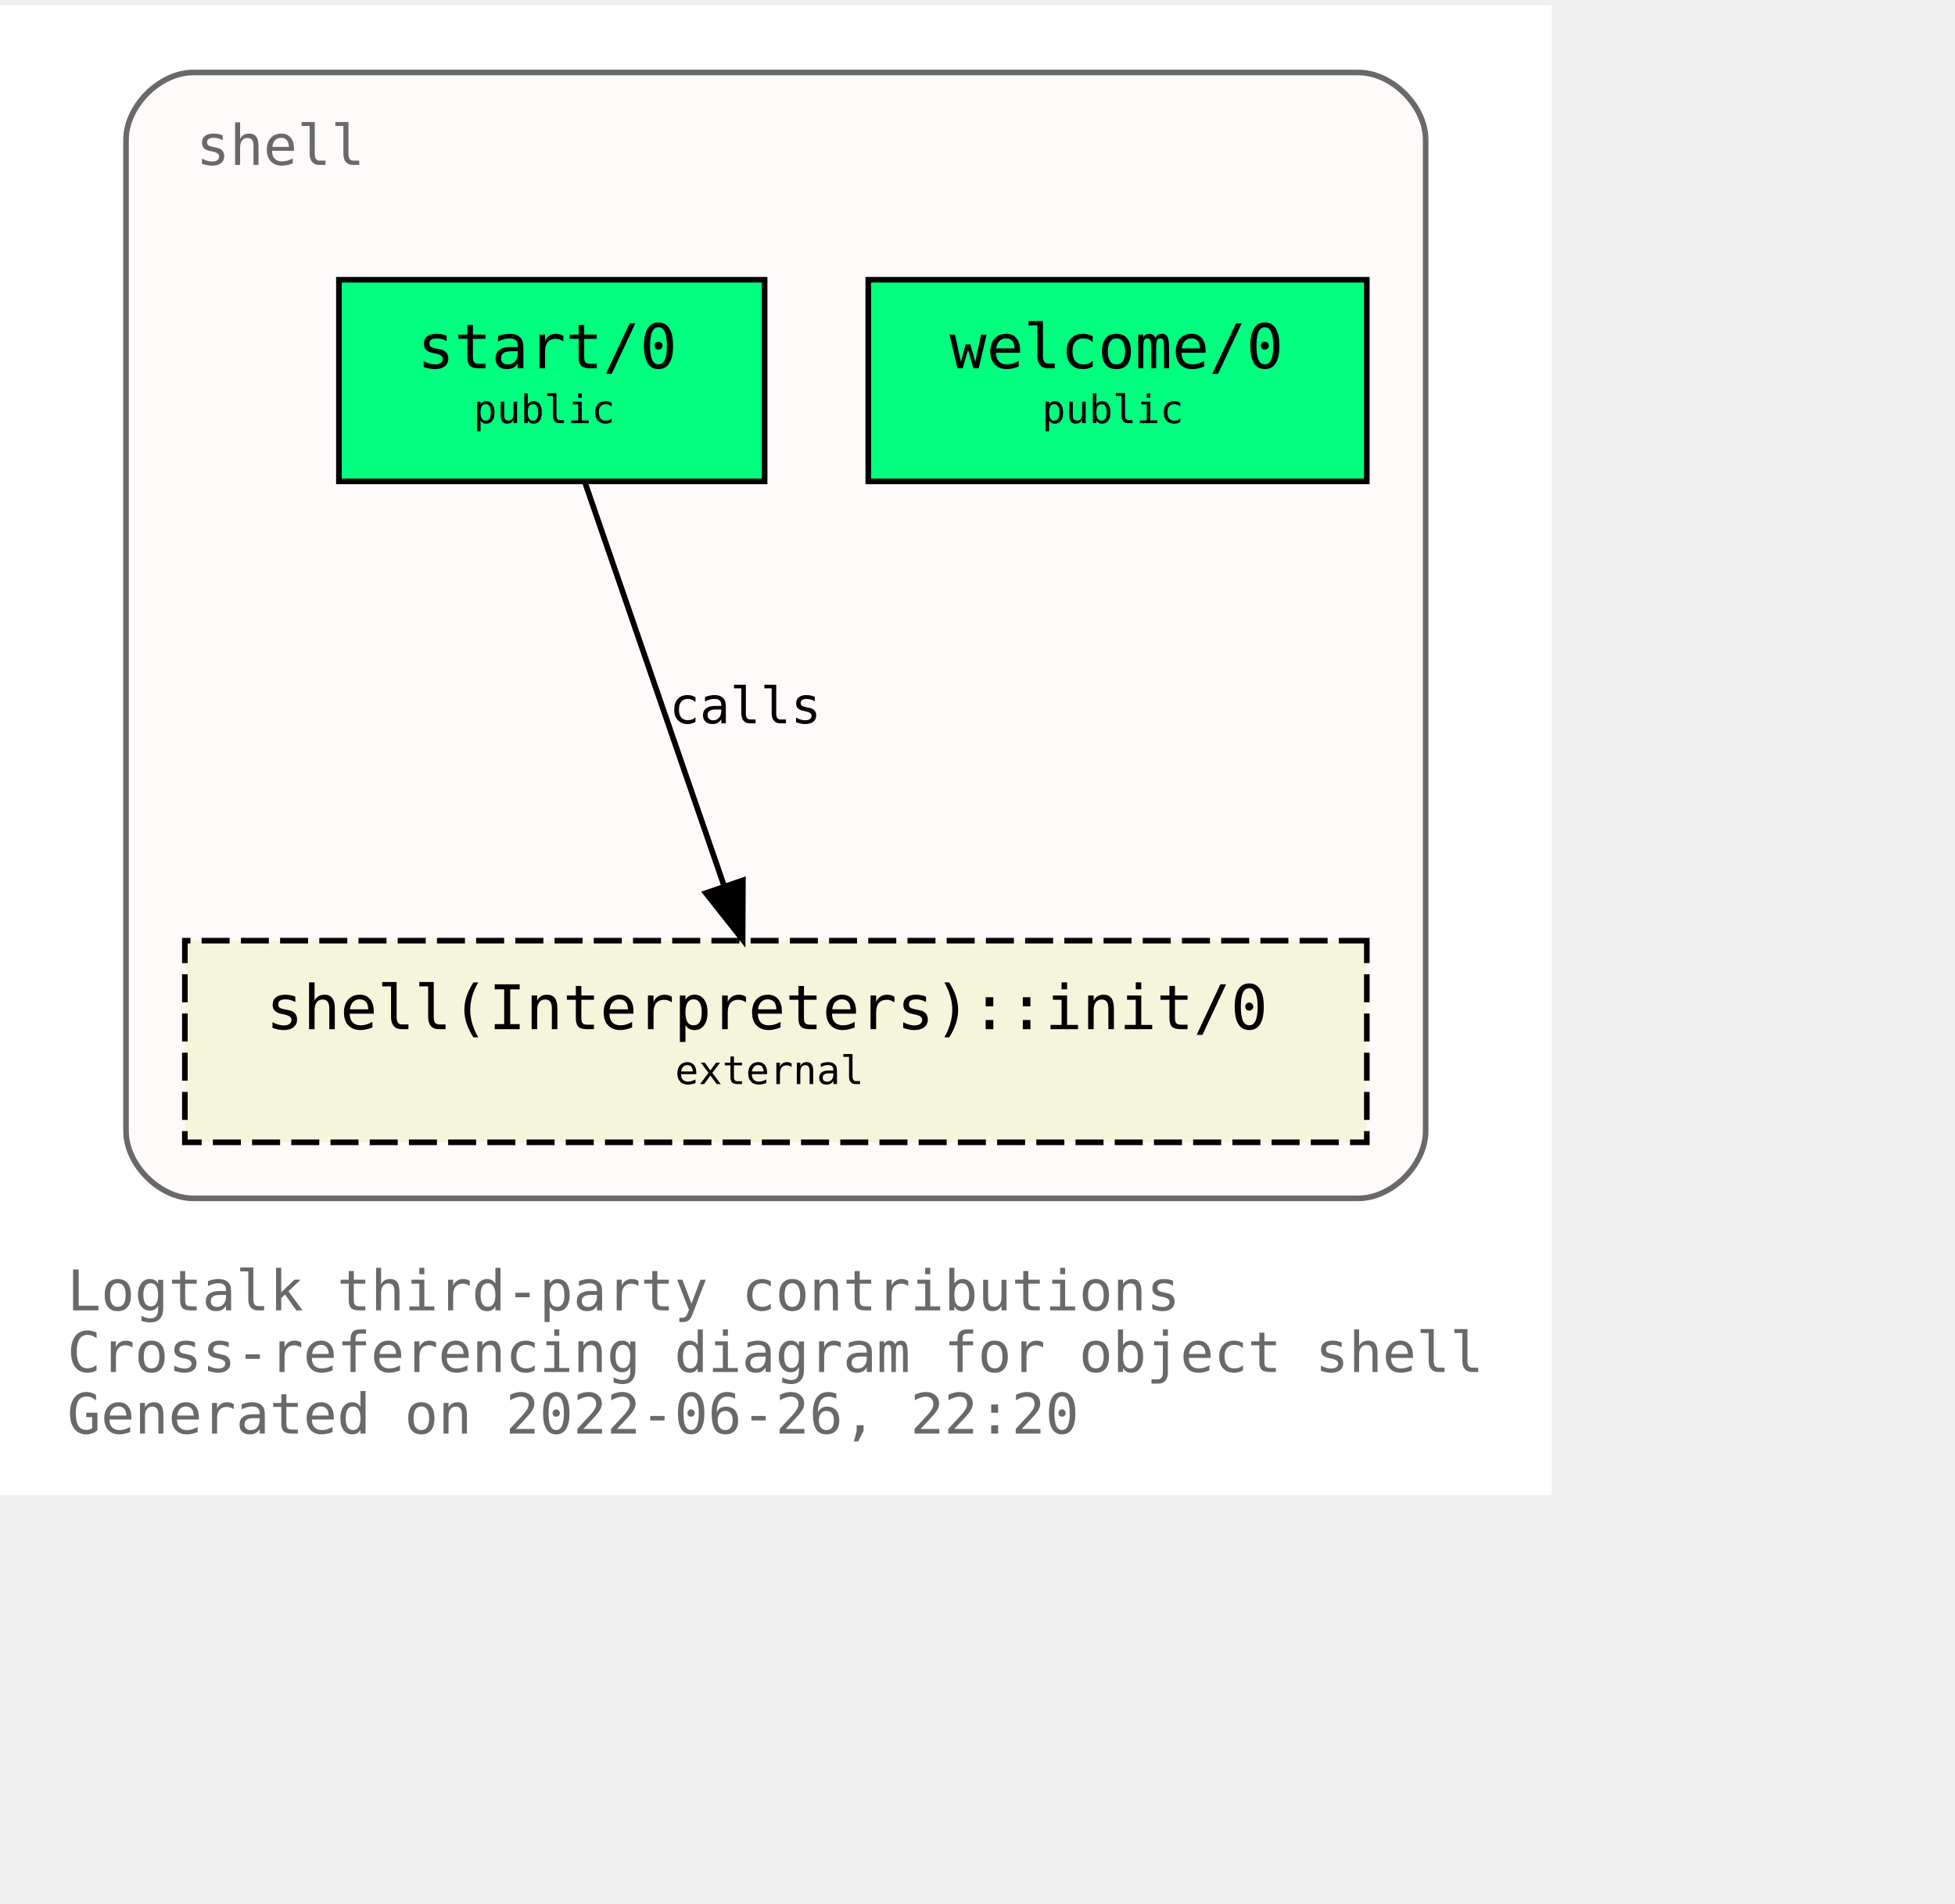
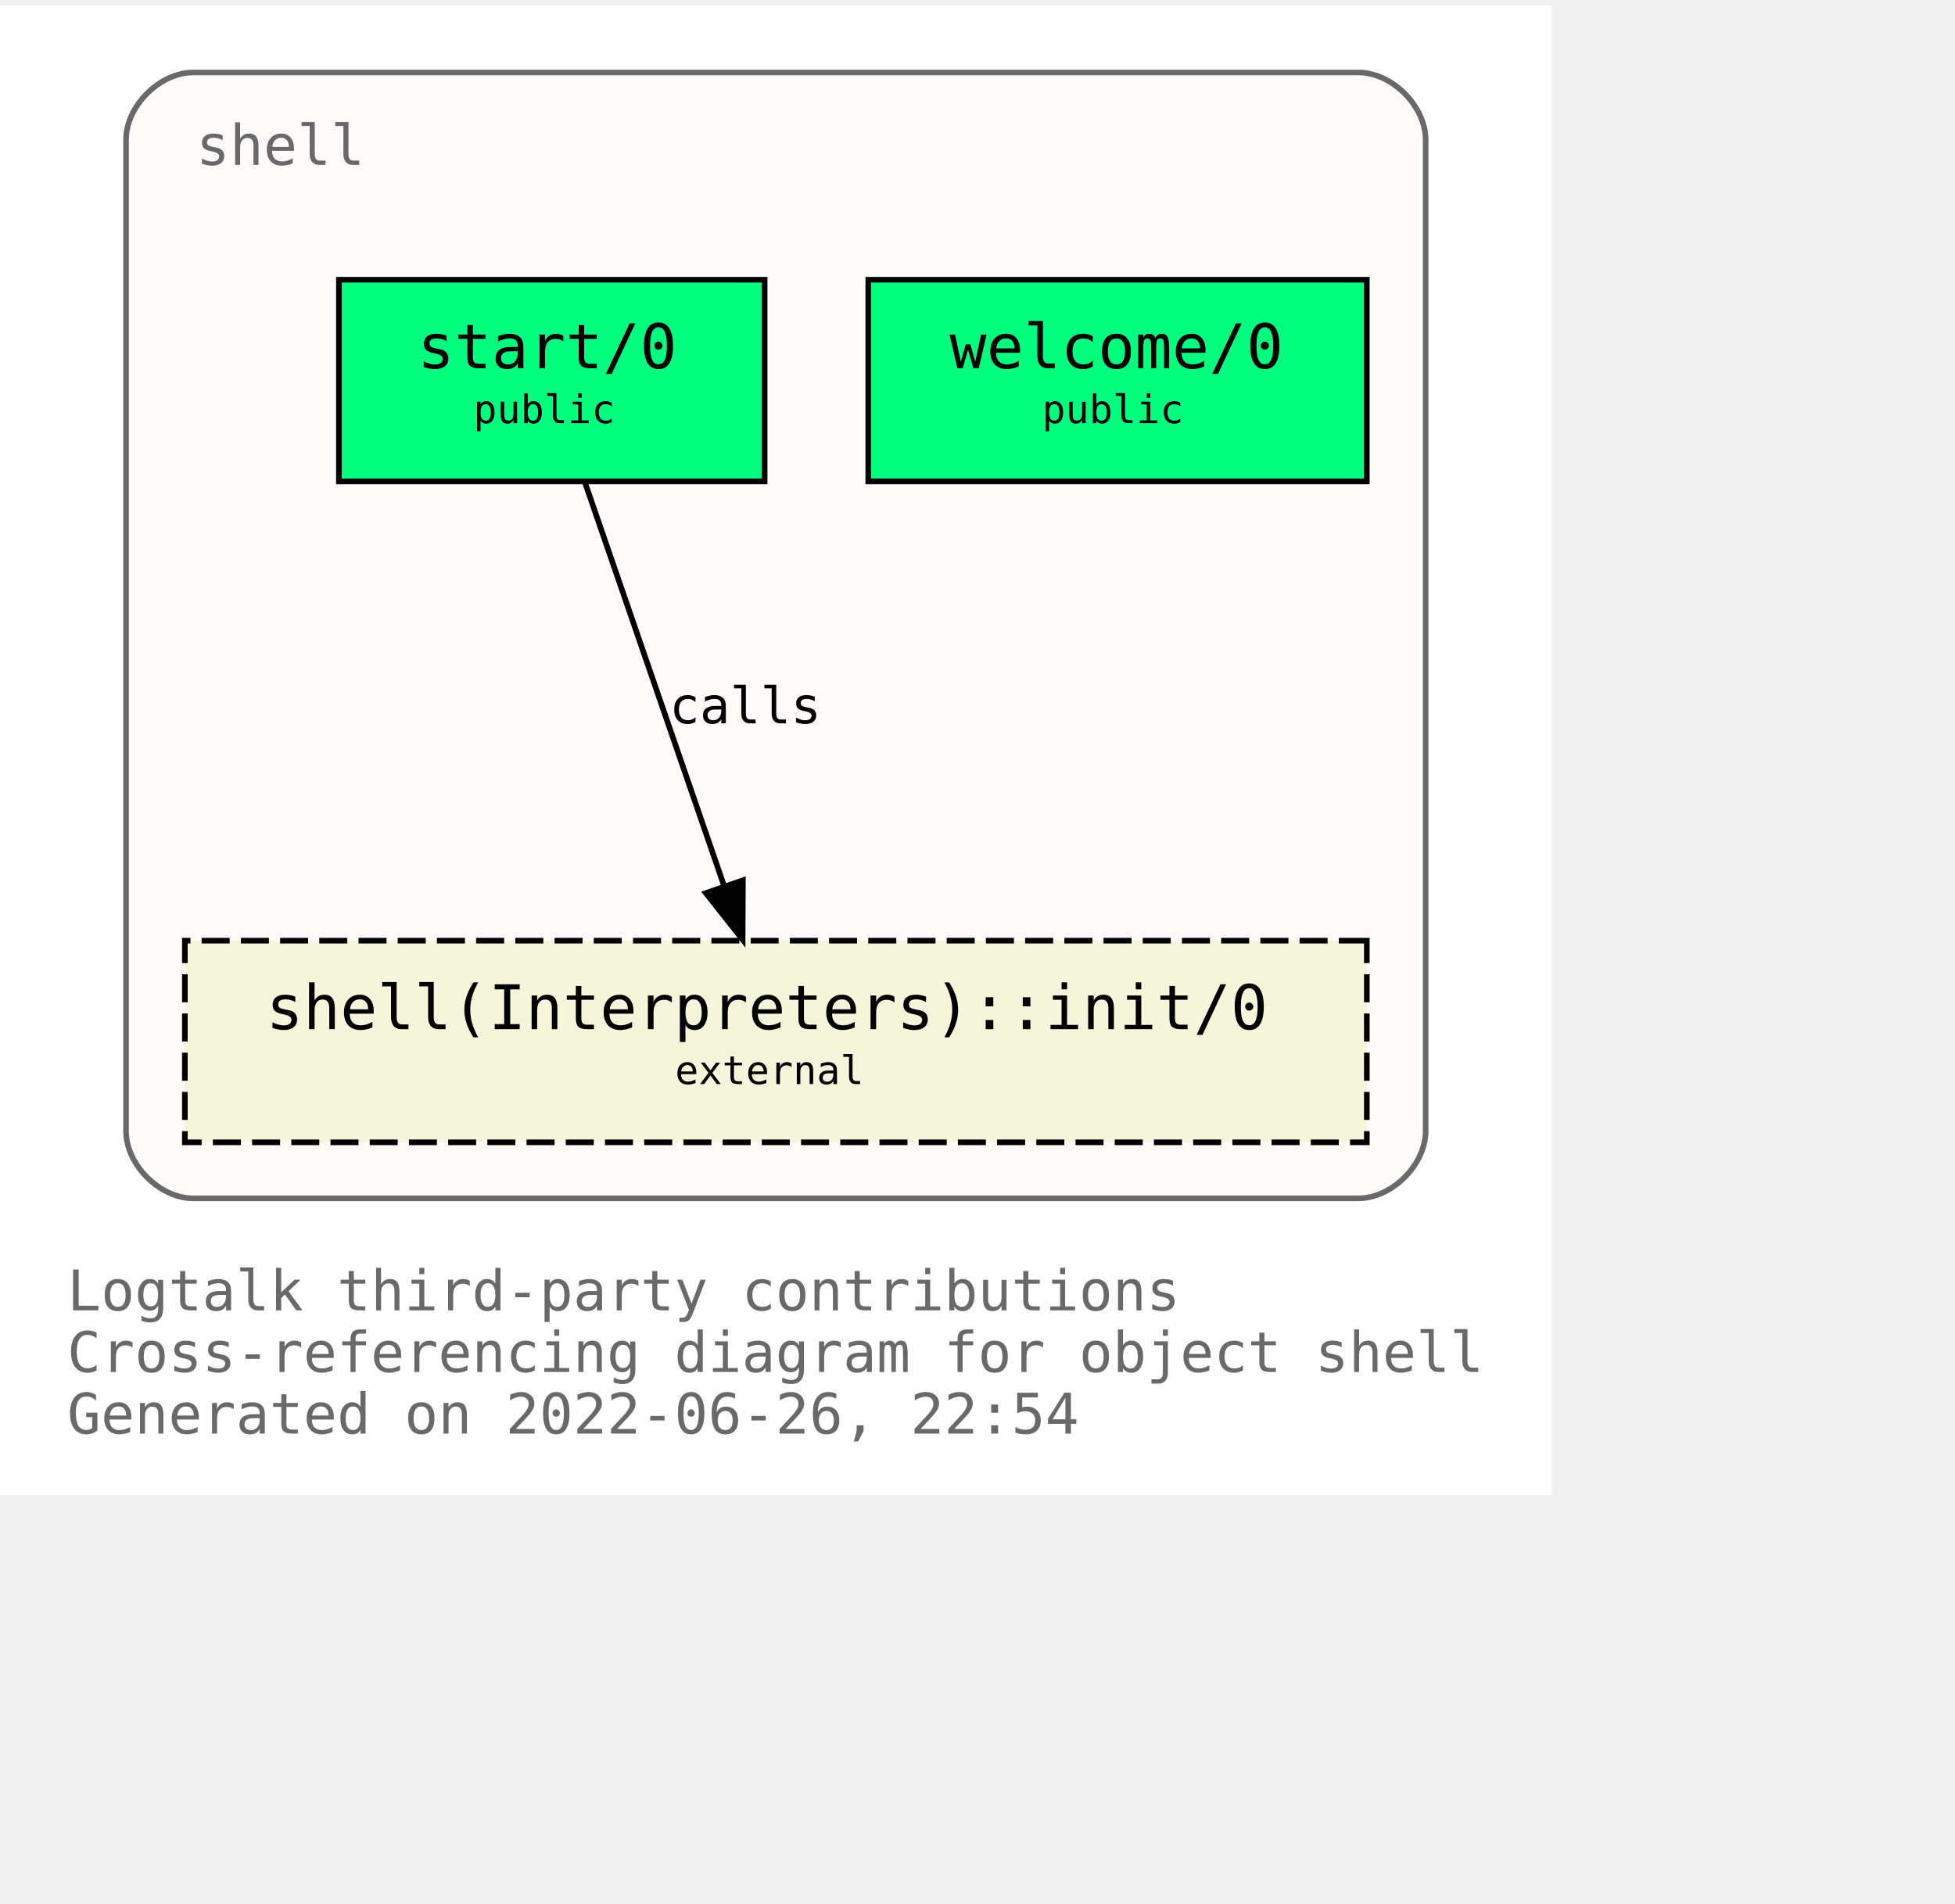
<svg xmlns="http://www.w3.org/2000/svg" xmlns:xlink="http://www.w3.org/1999/xlink" width="421pt" height="410pt" viewBox="72.00 72.00 349.00 338.00">
  <g id="graph0" class="graph" transform="scale(1 1) rotate(0) translate(76 334)">
    <polygon fill="white" stroke="transparent" points="-4,4 -4,-262 273,-262 273,4 -4,4" />
    <text text-anchor="start" x="8" y="-29" font-family="Monospace" font-size="10.00" fill="dimgray">Logtalk third-party contributions</text>
    <text text-anchor="start" x="8" y="-18" font-family="Monospace" font-size="10.00" fill="dimgray">Cross-referencing diagram for object shell</text>
-     <text text-anchor="start" x="8" y="-7" font-family="Monospace" font-size="10.00" fill="dimgray">Generated on 2022-06-26, 22:20</text>
+     <text text-anchor="start" x="8" y="-7" font-family="Monospace" font-size="10.00" fill="dimgray">Generated on 2022-06-26, 22:54</text>
    <g id="clust1" class="cluster">
      <g id="a_clust1">
        <a xlink:title="shell">
          <path fill="snow" stroke="dimgray" d="M30.5,-49C30.5,-49 238.5,-49 238.5,-49 244.5,-49 250.5,-55 250.5,-61 250.5,-61 250.5,-238 250.5,-238 250.5,-244 244.5,-250 238.5,-250 238.5,-250 30.5,-250 30.5,-250 24.5,-250 18.5,-244 18.5,-238 18.5,-238 18.5,-61 18.5,-61 18.5,-55 24.5,-49 30.5,-49" />
          <g id="a_clust1_0">
-             <a xlink:href="https://github.com/LogtalkDotOrg/logtalk3/tree/62dd2cb14077fcf47e71e37b1893f2133c3a7598/contributions/verdi_neruda/shell.lgt" xlink:title="https://github.com/LogtalkDotOrg/logtalk3/tree/62dd2cb14077fcf47e71e37b1893f2133c3a7598/contributions/verdi_neruda/shell.lgt">
+             <a xlink:href="https://github.com/LogtalkDotOrg/logtalk3/tree/c44e9f82b6340765ff27b521923a3fea2d67e2eb/contributions/verdi_neruda/shell.lgt" xlink:title="https://github.com/LogtalkDotOrg/logtalk3/tree/c44e9f82b6340765ff27b521923a3fea2d67e2eb/contributions/verdi_neruda/shell.lgt">
              <text text-anchor="start" x="31" y="-233.5" font-family="Monospace" font-size="10.00" fill="dimgray">shell</text>
            </a>
          </g>
        </a>
      </g>
    </g>
    <g id="node1" class="node">
      <g id="a_node1">
-         <a xlink:href="https://github.com/LogtalkDotOrg/logtalk3/tree/62dd2cb14077fcf47e71e37b1893f2133c3a7598/contributions/verdi_neruda/shell.lgt#L341" xlink:title="https://github.com/LogtalkDotOrg/logtalk3/tree/62dd2cb14077fcf47e71e37b1893f2133c3a7598/contributions/verdi_neruda/shell.lgt#L341">
+         <a xlink:href="https://github.com/LogtalkDotOrg/logtalk3/tree/c44e9f82b6340765ff27b521923a3fea2d67e2eb/contributions/verdi_neruda/shell.lgt#L341" xlink:title="https://github.com/LogtalkDotOrg/logtalk3/tree/c44e9f82b6340765ff27b521923a3fea2d67e2eb/contributions/verdi_neruda/shell.lgt#L341">
          <polygon fill="springgreen" stroke="black" points="240,-213 151,-213 151,-177 240,-177 240,-213" />
          <text text-anchor="start" x="159.5" y="-197.8" font-family="Monospace" font-size="9.00"> </text>
          <text text-anchor="start" x="165.5" y="-197.2" font-family="Monospace" font-size="11.00">welcome/0</text>
          <text text-anchor="start" x="226.5" y="-197.8" font-family="Monospace" font-size="9.00"> </text>
          <text text-anchor="start" x="159.5" y="-186.8" font-family="Monospace" font-size="9.00"> </text>
          <text text-anchor="start" x="182" y="-187.4" font-family="Monospace" font-size="7.00">public</text>
          <text text-anchor="start" x="226.5" y="-186.8" font-family="Monospace" font-size="9.00"> </text>
        </a>
      </g>
    </g>
    <g id="node2" class="node">
      <g id="a_node2">
-         <a xlink:href="https://github.com/LogtalkDotOrg/logtalk3/tree/62dd2cb14077fcf47e71e37b1893f2133c3a7598/contributions/verdi_neruda/shell.lgt#L353" xlink:title="https://github.com/LogtalkDotOrg/logtalk3/tree/62dd2cb14077fcf47e71e37b1893f2133c3a7598/contributions/verdi_neruda/shell.lgt#L353">
+         <a xlink:href="https://github.com/LogtalkDotOrg/logtalk3/tree/c44e9f82b6340765ff27b521923a3fea2d67e2eb/contributions/verdi_neruda/shell.lgt#L353" xlink:title="https://github.com/LogtalkDotOrg/logtalk3/tree/c44e9f82b6340765ff27b521923a3fea2d67e2eb/contributions/verdi_neruda/shell.lgt#L353">
          <polygon fill="springgreen" stroke="black" points="132.5,-213 56.5,-213 56.5,-177 132.5,-177 132.5,-213" />
          <text text-anchor="start" x="64.5" y="-197.8" font-family="Monospace" font-size="9.00"> </text>
          <text text-anchor="start" x="70.5" y="-197.2" font-family="Monospace" font-size="11.00">start/0</text>
          <text text-anchor="start" x="118.5" y="-197.8" font-family="Monospace" font-size="9.00"> </text>
          <text text-anchor="start" x="64.5" y="-186.8" font-family="Monospace" font-size="9.00"> </text>
          <text text-anchor="start" x="80.5" y="-187.4" font-family="Monospace" font-size="7.00">public</text>
          <text text-anchor="start" x="118.5" y="-186.8" font-family="Monospace" font-size="9.00"> </text>
        </a>
      </g>
    </g>
    <g id="node3" class="node">
      <g id="a_node3">
        <a xlink:href="https://logtalk.org/library/shell_1.html#init/0" xlink:title="https://logtalk.org/library/shell_1.html#init/0">
          <polygon fill="beige" stroke="black" stroke-dasharray="5,2" points="240,-95 29,-95 29,-59 240,-59 240,-95" />
          <text text-anchor="start" x="37.5" y="-79.8" font-family="Monospace" font-size="9.00"> </text>
          <text text-anchor="start" x="43.5" y="-79.2" font-family="Monospace" font-size="11.00">shell(Interpreters)::init/0</text>
          <text text-anchor="start" x="226.5" y="-79.8" font-family="Monospace" font-size="9.00"> </text>
          <text text-anchor="start" x="37.5" y="-68.8" font-family="Monospace" font-size="9.00"> </text>
          <text text-anchor="start" x="116.5" y="-69.4" font-family="Monospace" font-size="7.00">external</text>
          <text text-anchor="start" x="226.5" y="-68.8" font-family="Monospace" font-size="9.00"> </text>
        </a>
      </g>
    </g>
    <g id="edge1" class="edge">
      <g id="a_edge1">
-         <a xlink:href="https://github.com/LogtalkDotOrg/logtalk3/tree/62dd2cb14077fcf47e71e37b1893f2133c3a7598/contributions/verdi_neruda/shell.lgt#L355" xlink:title="calls">
+         <a xlink:href="https://github.com/LogtalkDotOrg/logtalk3/tree/c44e9f82b6340765ff27b521923a3fea2d67e2eb/contributions/verdi_neruda/shell.lgt#L355" xlink:title="calls">
          <path fill="none" stroke="black" d="M100.4,-176.88C106.96,-157.86 117.63,-126.91 125.29,-104.7" />
          <polygon fill="black" stroke="black" points="128.62,-105.78 128.57,-95.19 122,-103.5 128.62,-105.78" />
        </a>
      </g>
      <g id="a_edge1-label">
-         <a xlink:href="https://github.com/LogtalkDotOrg/logtalk3/tree/62dd2cb14077fcf47e71e37b1893f2133c3a7598/contributions/verdi_neruda/shell.lgt#L355" xlink:title="https://github.com/LogtalkDotOrg/logtalk3/tree/62dd2cb14077fcf47e71e37b1893f2133c3a7598/contributions/verdi_neruda/shell.lgt#L355">
+         <a xlink:href="https://github.com/LogtalkDotOrg/logtalk3/tree/c44e9f82b6340765ff27b521923a3fea2d67e2eb/contributions/verdi_neruda/shell.lgt#L355" xlink:title="https://github.com/LogtalkDotOrg/logtalk3/tree/c44e9f82b6340765ff27b521923a3fea2d67e2eb/contributions/verdi_neruda/shell.lgt#L355">
          <text text-anchor="start" x="115.5" y="-133.8" font-family="Monospace" font-size="9.00">calls</text>
        </a>
      </g>
    </g>
  </g>
</svg>
